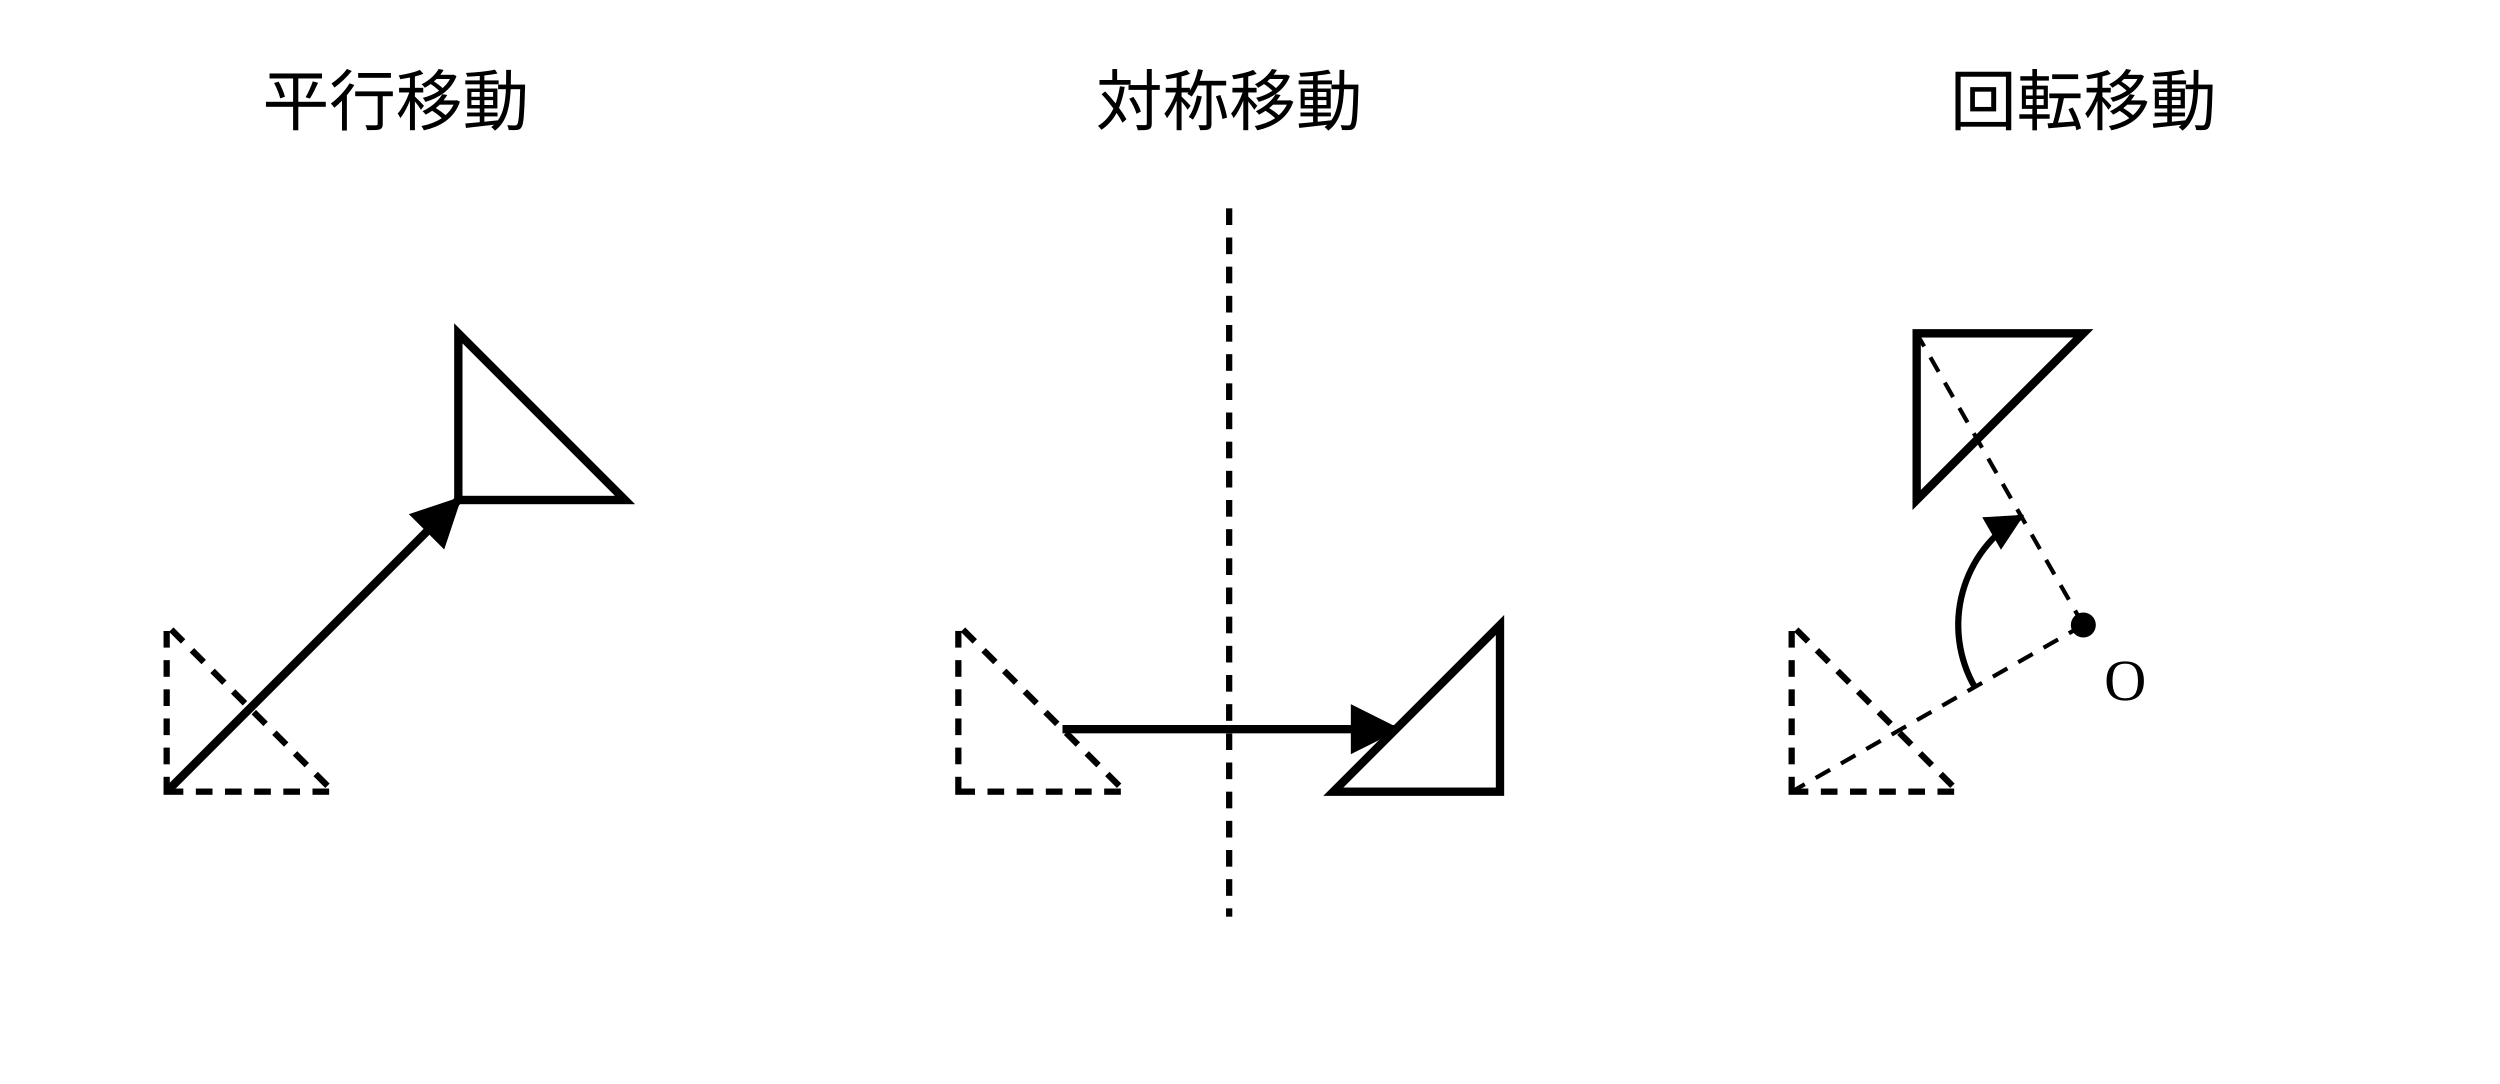
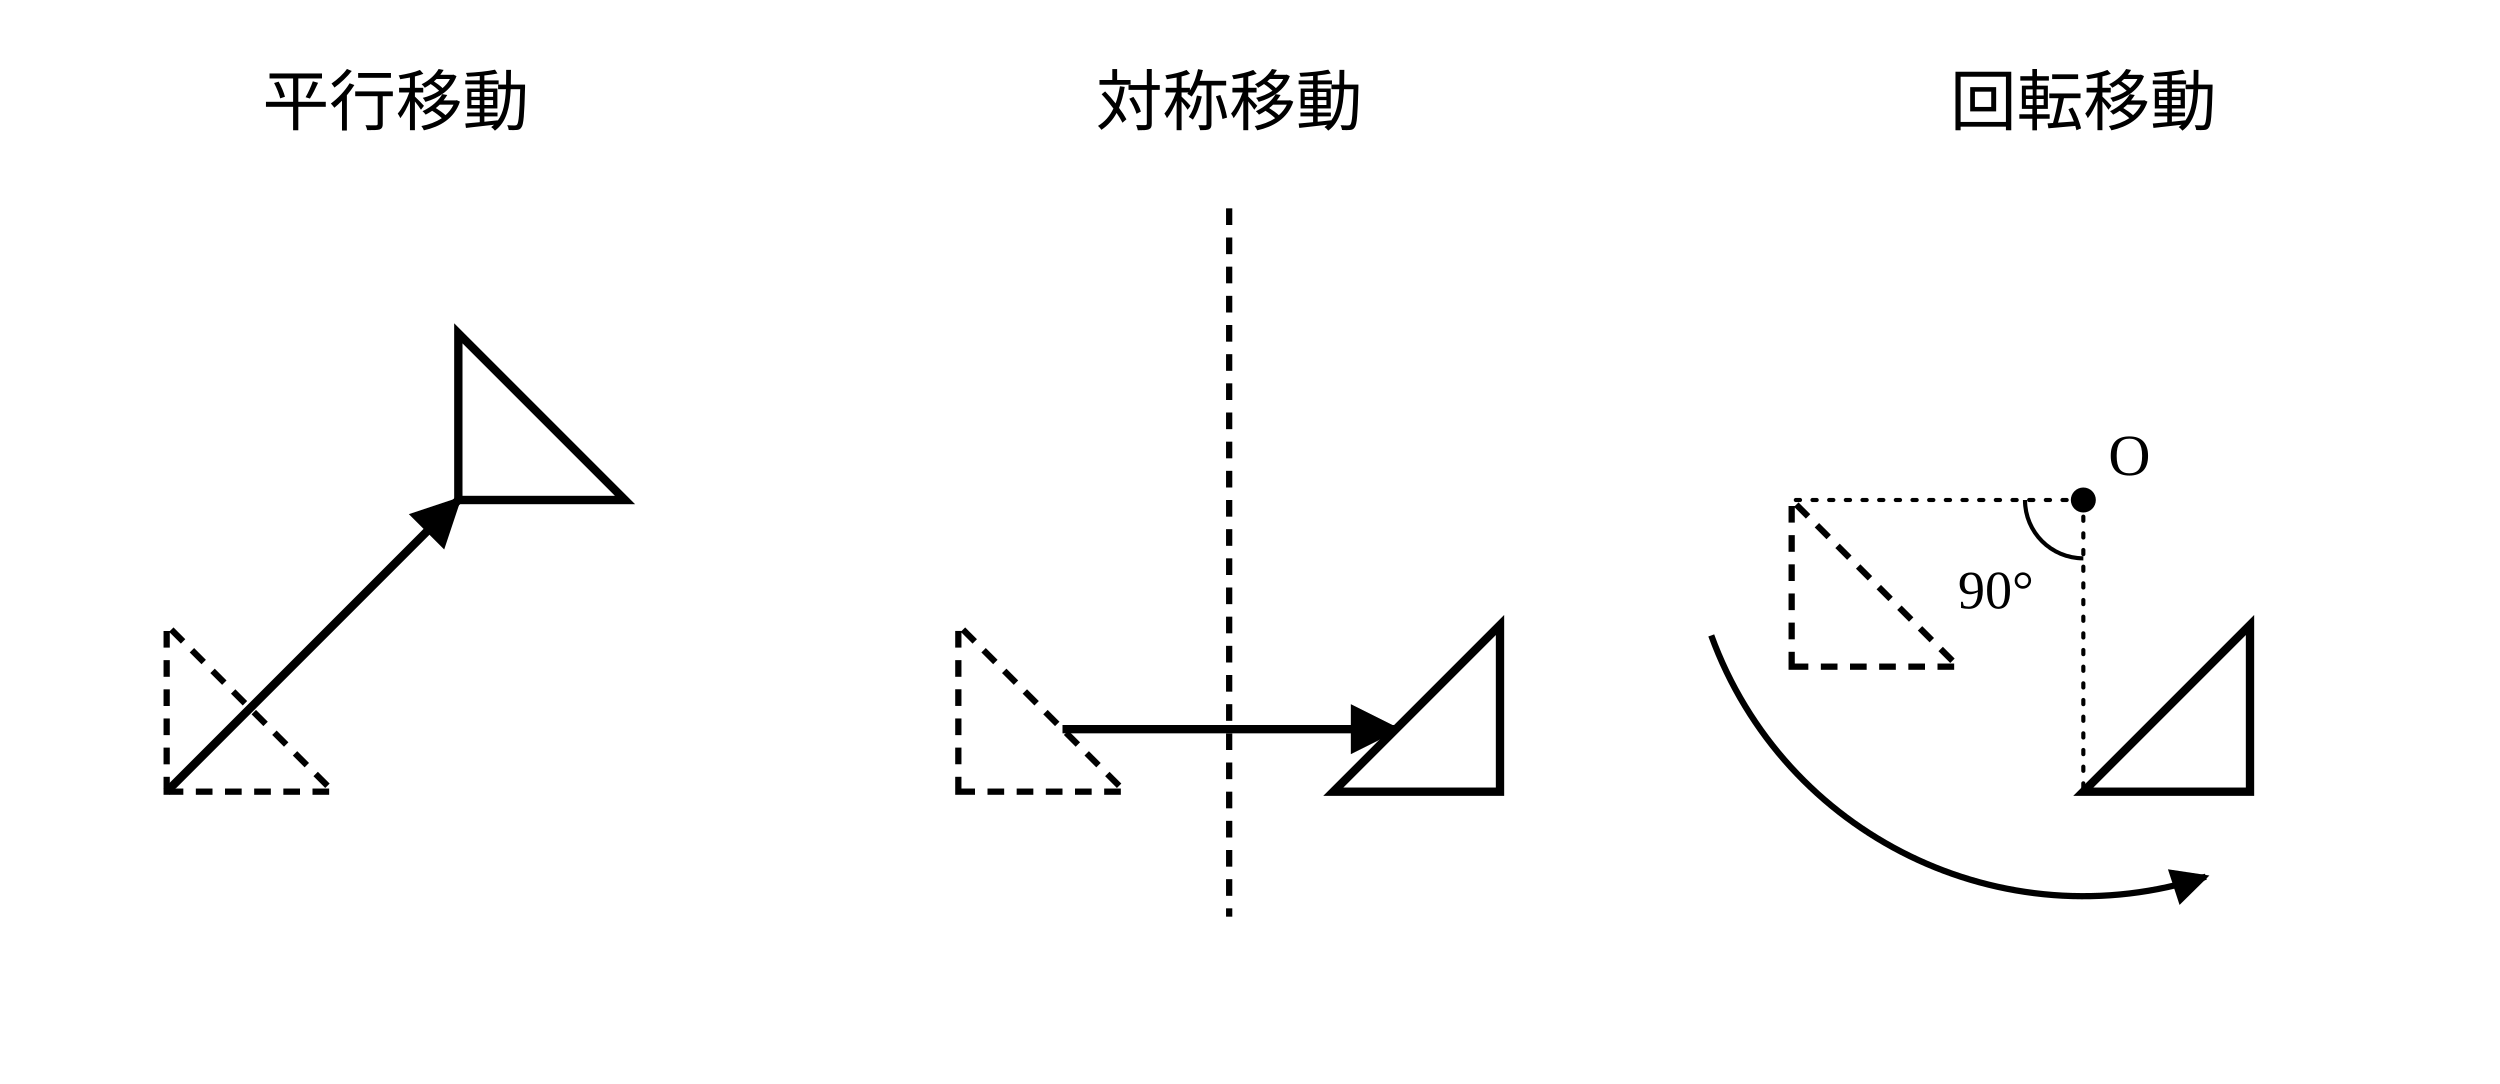
- <svg xmlns="http://www.w3.org/2000/svg" viewBox="0 0 600 260" role="img" aria-label="同じ三角形を平行移動・対称移動・回転移動それぞれで動かした結果を、もとの図形(破線)と移動後の図形(実線)で示す図">
+ <svg xmlns="http://www.w3.org/2000/svg" viewBox="0 0 600 260" role="img" aria-label="同じ三角形を平行移動・対称移動・回転移動それぞれで動かした結果を、もとの図形(破線)と移動後の図形(実線)で示す図。回転移動は、点Oを中心に反時計回りに90°回している">
  <defs>
    <marker id="arrow" viewBox="0 0 10 10" refX="9" refY="5" markerWidth="6" markerHeight="6" orient="auto-start-reverse">
      <path d="M0,0 L10,5 L0,10 z" fill="currentColor" />
    </marker>
  </defs>
  <text x="95" y="30" font-size="16" text-anchor="middle" fill="currentColor">平行移動</text>
  <polygon points="40,190 80,190 40,150" fill="none" stroke="currentColor" stroke-width="1.5" stroke-dasharray="4 3" />
  <polygon points="110,120 150,120 110,80" fill="none" stroke="currentColor" stroke-width="2" />
  <line x1="40" y1="190" x2="110" y2="120" stroke="currentColor" stroke-width="2" marker-end="url(#arrow)" />
  <text x="295" y="30" font-size="16" text-anchor="middle" fill="currentColor">対称移動</text>
  <line x1="295" y1="50" x2="295" y2="220" stroke="currentColor" stroke-width="1.5" stroke-dasharray="4 3" />
  <polygon points="230,190 270,190 230,150" fill="none" stroke="currentColor" stroke-width="1.5" stroke-dasharray="4 3" />
  <polygon points="360,190 320,190 360,150" fill="none" stroke="currentColor" stroke-width="2" />
  <line x1="255" y1="175" x2="335" y2="175" stroke="currentColor" stroke-width="2" marker-end="url(#arrow)" />
  <text x="500" y="30" font-size="16" text-anchor="middle" fill="currentColor">回転移動</text>
-   <polygon points="430,190 470,190 430,150" fill="none" stroke="currentColor" stroke-width="1.5" stroke-dasharray="4 3" />
-   <polygon points="460,80 460,120 500,80" fill="none" stroke="currentColor" stroke-width="2" />
-   <line x1="500" y1="150" x2="430" y2="190" stroke="currentColor" stroke-width="1" stroke-dasharray="4 3" />
-   <line x1="500" y1="150" x2="460" y2="80" stroke="currentColor" stroke-width="1" stroke-dasharray="4 3" />
-   <path d="M474,165 A30,30 0 0,1 485,124" fill="none" stroke="currentColor" stroke-width="1.5" marker-end="url(#arrow)" />
-   <circle cx="500" cy="150" r="3" fill="currentColor" />
-   <text x="505" y="168" font-size="14" fill="currentColor">O</text>
+   <polygon points="430,160 470,160 430,120" fill="none" stroke="currentColor" stroke-width="1.5" stroke-dasharray="4 3" />
+   <polygon points="540,190 540,150 500,190" fill="none" stroke="currentColor" stroke-width="2" />
+   <line x1="500" y1="120" x2="430" y2="120" stroke="currentColor" stroke-width="1" stroke-dasharray="1 3" stroke-linecap="round" />
+   <line x1="500" y1="120" x2="500" y2="190" stroke="currentColor" stroke-width="1" stroke-dasharray="1 3" stroke-linecap="round" />
+   <path d="M486.0,120.0 A14,14 0 0,0 500.0,134.0" fill="none" stroke="currentColor" stroke-width="1" />
+   <text x="479" y="146" font-size="13" text-anchor="middle" fill="currentColor">90°</text>
+   <path d="M410.7,152.5 A95,95 0 0,0 529.4,210.4" fill="none" stroke="currentColor" stroke-width="1.5" marker-end="url(#arrow)" />
+   <circle cx="500" cy="120" r="3" fill="currentColor" />
+   <text x="506" y="114" font-size="14" fill="currentColor">O</text>
</svg>
